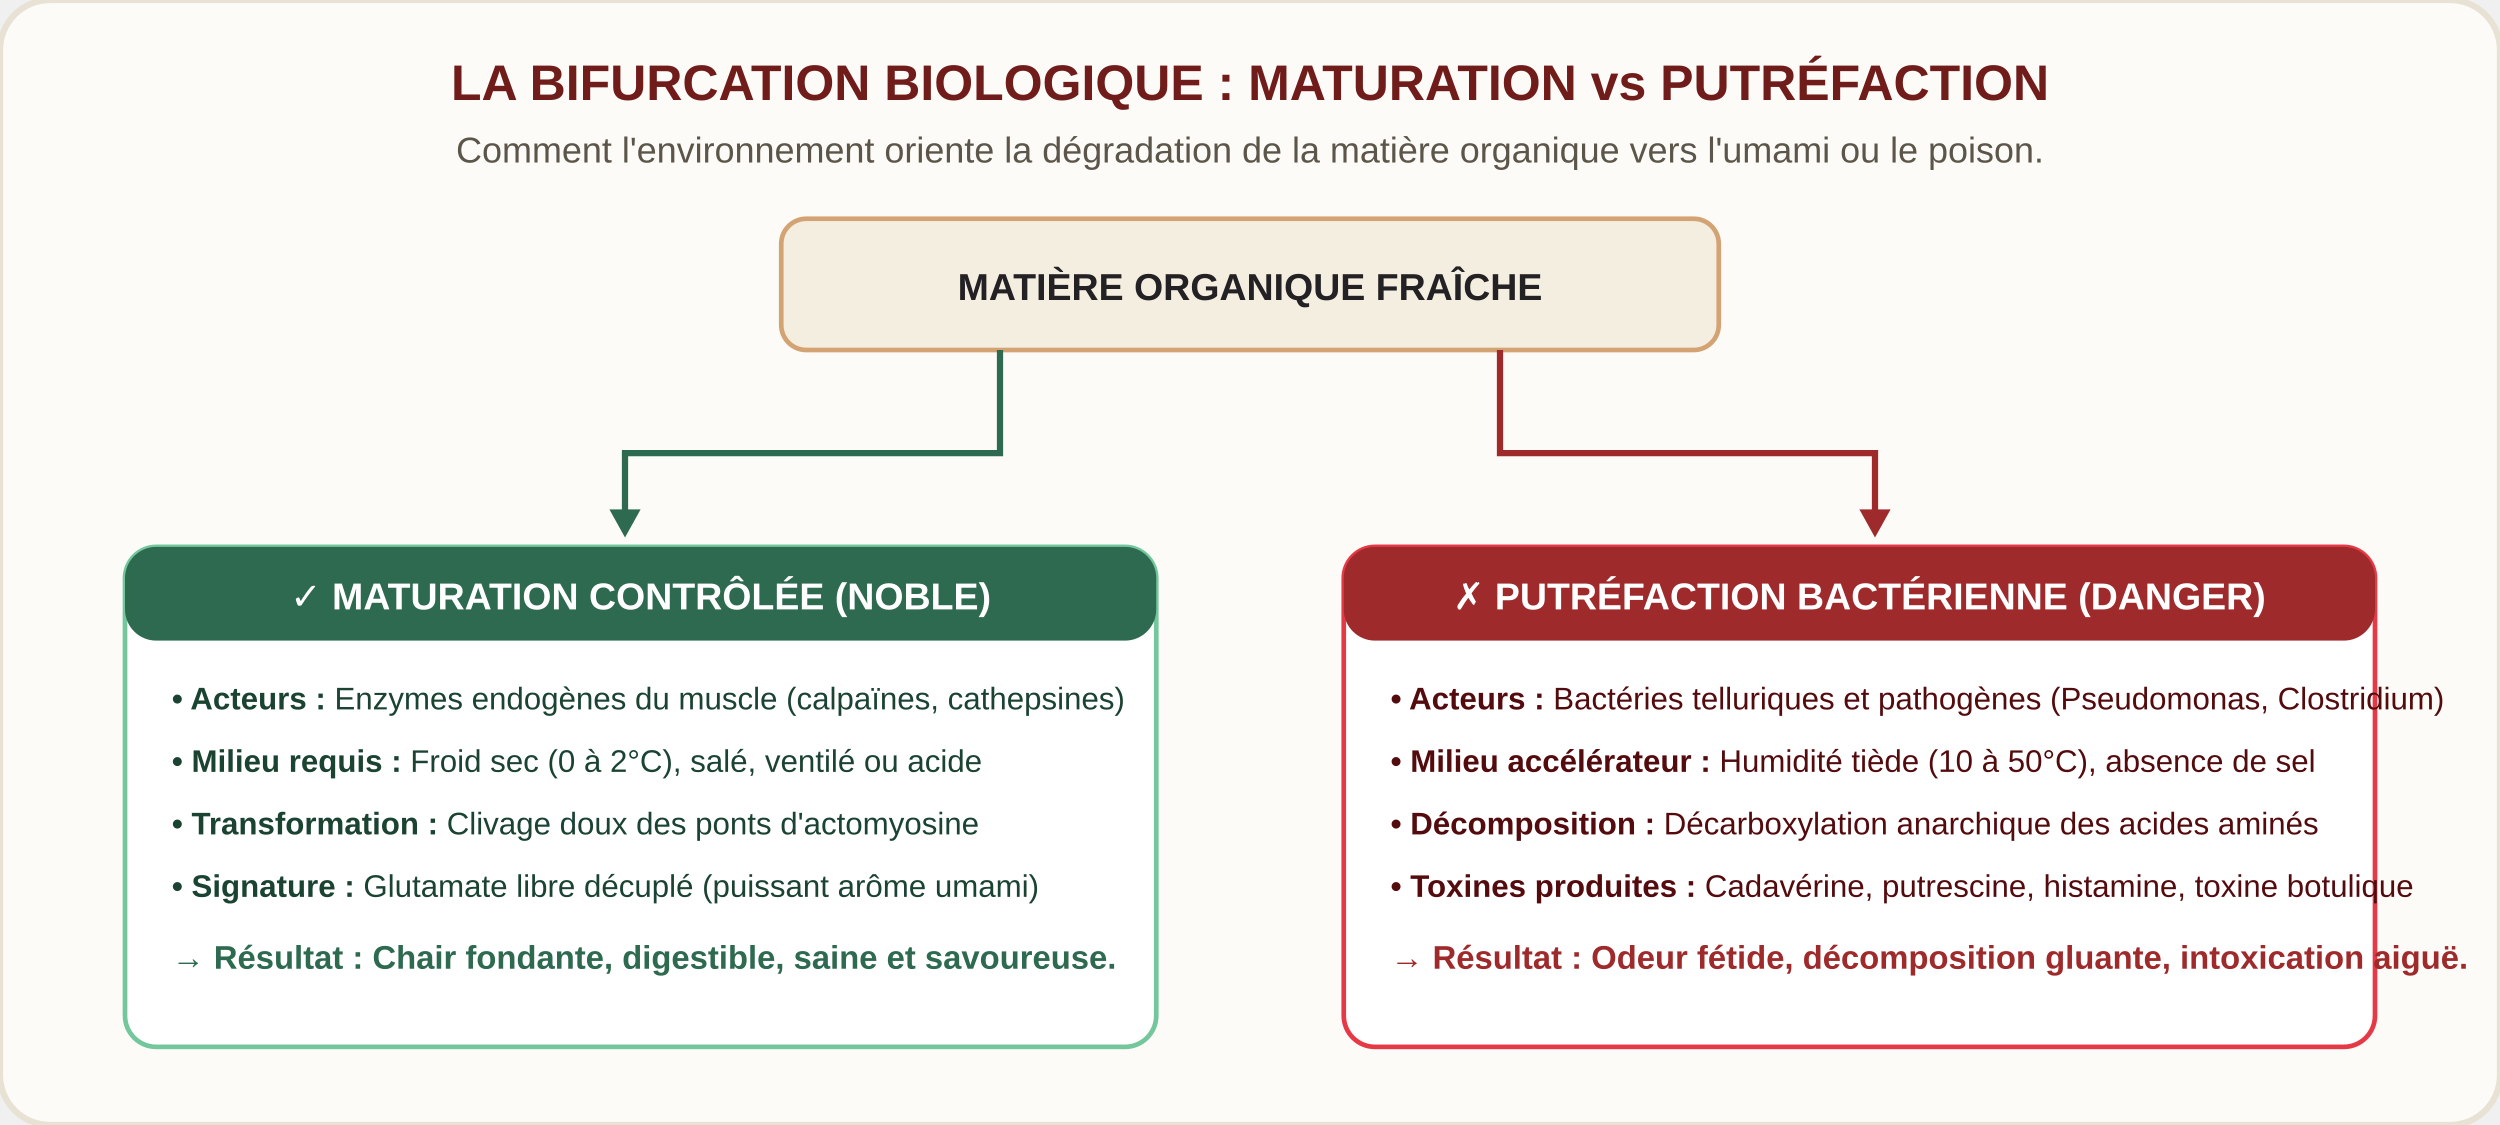
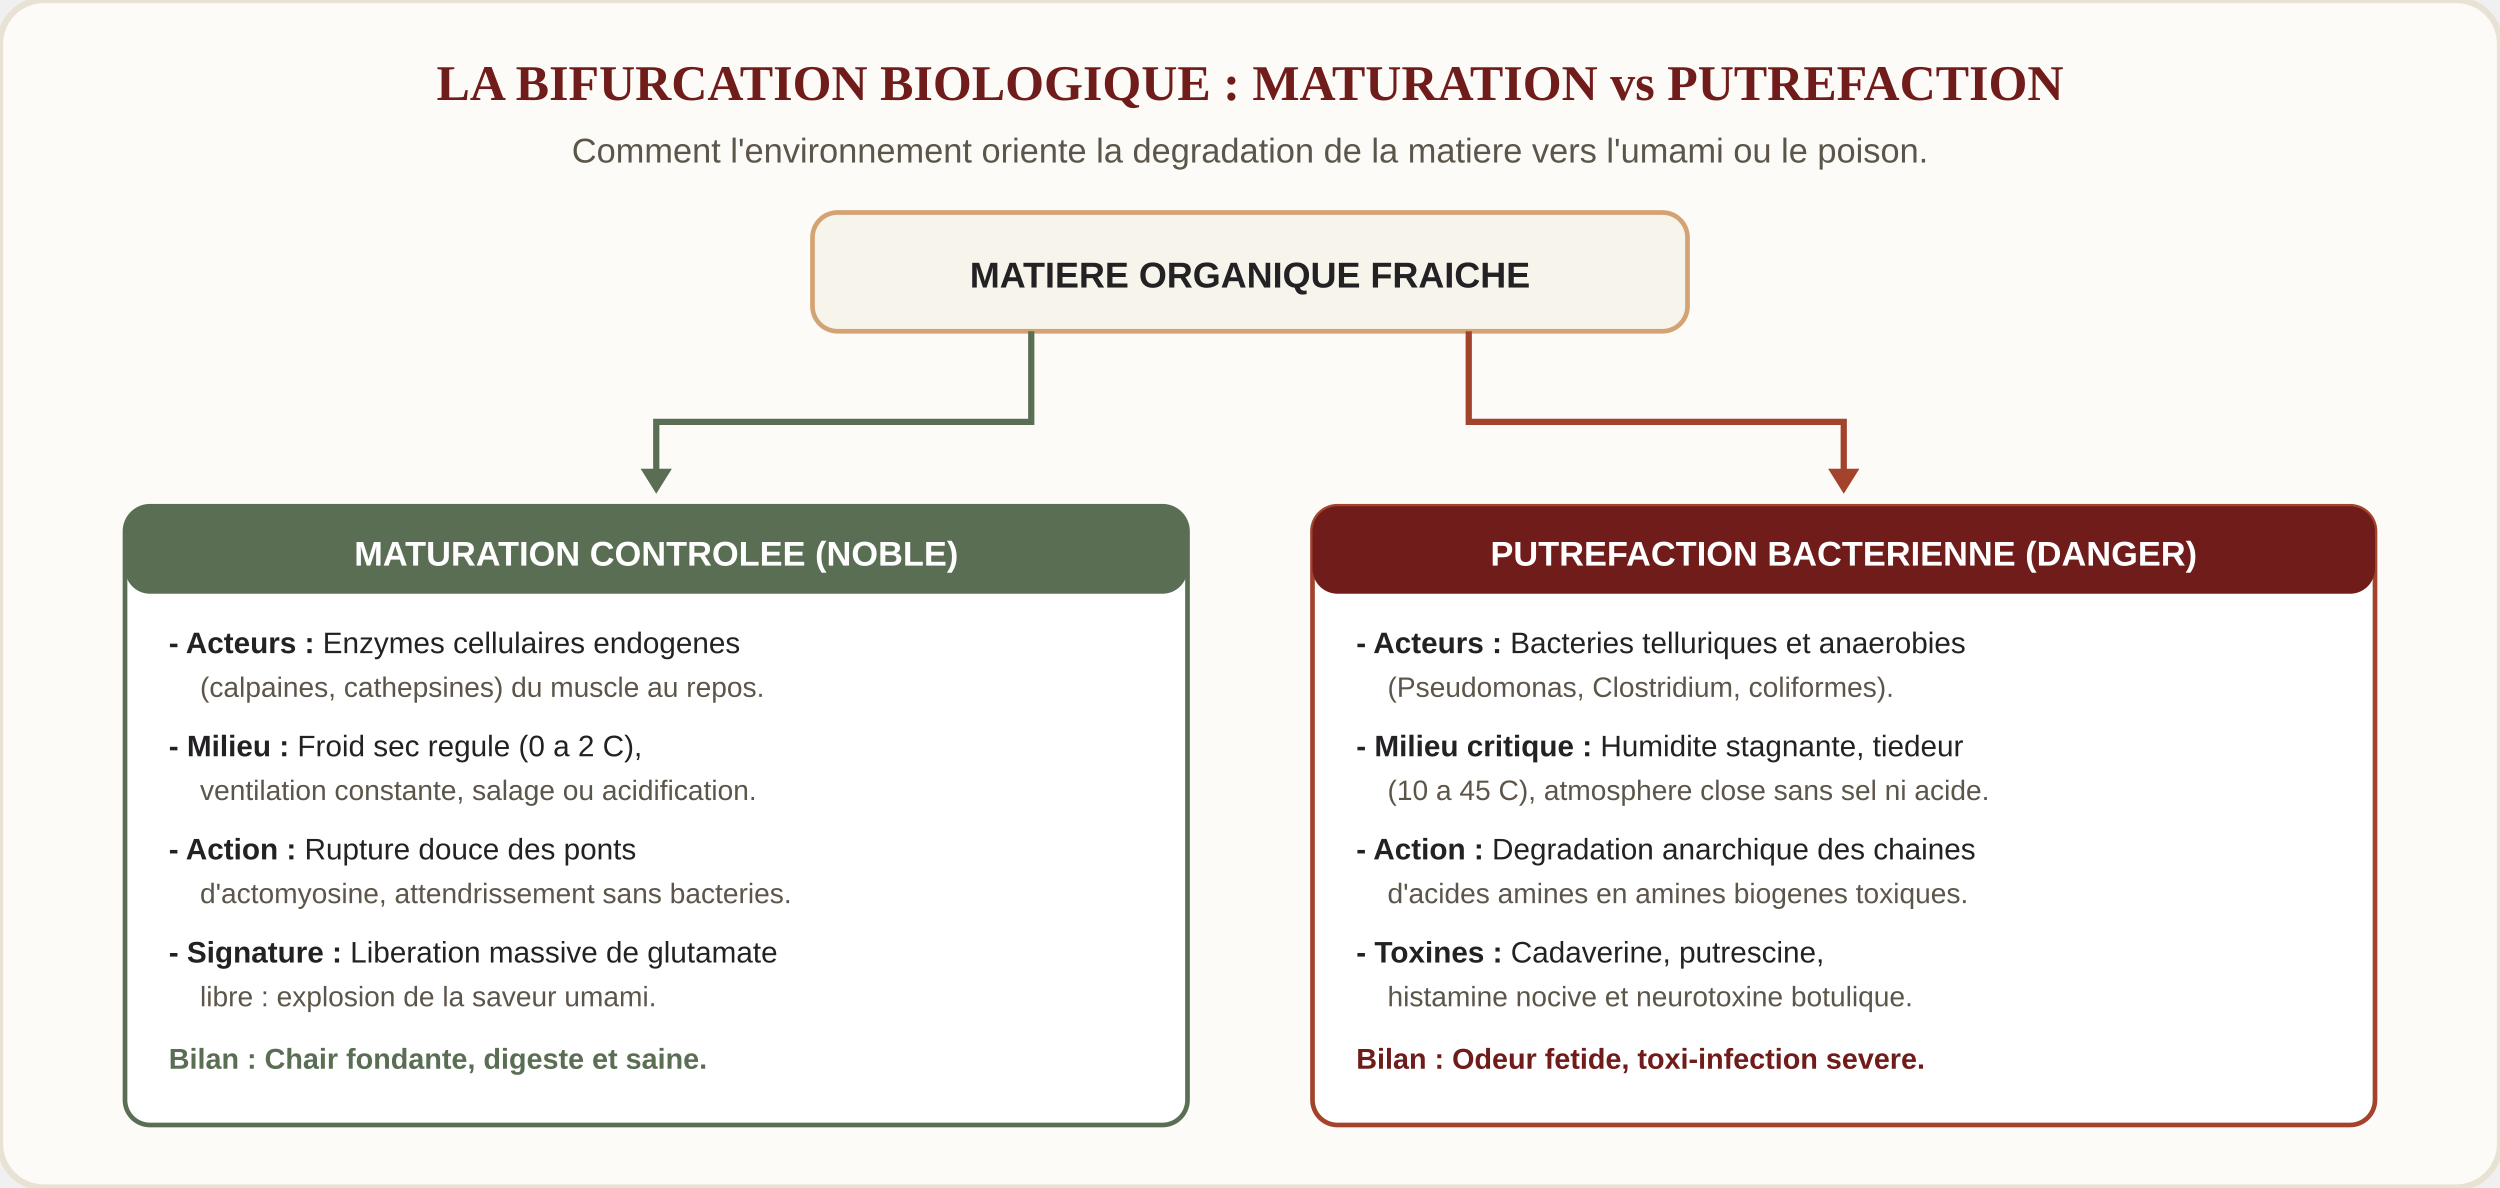
- <svg xmlns="http://www.w3.org/2000/svg" viewBox="0 0 800 360" width="100%" height="100%">
-   <rect width="800" height="360" rx="16" fill="#fcfbf7" stroke="#e8e2d5" stroke-width="2" />
-   <text x="400" y="32" font-family="Liberation Sans, Arial, sans-serif" font-size="16" font-weight="bold" fill="#701c1a" text-anchor="middle">LA BIFURCATION BIOLOGIQUE : MATURATION vs PUTRÉFACTION</text>
-   <text x="400" y="52" font-family="Liberation Sans, Arial, sans-serif" font-size="11.5" fill="#5c5549" text-anchor="middle">Comment l'environnement oriente la dégradation de la matière organique vers l'umami ou le poison.</text>
-   <rect x="250" y="70" width="300" height="42" rx="8" fill="#f4eee1" stroke="#d4a373" stroke-width="1.5" />
-   <text x="400" y="96" font-family="Liberation Sans, Arial, sans-serif" font-size="12" font-weight="bold" fill="#242124" text-anchor="middle">MATIÈRE ORGANIQUE FRAÎCHE</text>
-   <path d="M 320 112 L 320 145 L 200 145 L 200 165" fill="none" stroke="#2d6a4f" stroke-width="2" />
-   <polygon points="200,172 195,163 205,163" fill="#2d6a4f" />
-   <path d="M 480 112 L 480 145 L 600 145 L 600 165" fill="none" stroke="#9e2a2b" stroke-width="2" />
-   <polygon points="600,172 595,163 605,163" fill="#9e2a2b" />
-   <g transform="translate(40, 175)">
-     <rect width="330" height="160" rx="10" fill="#ffffff" stroke="#74c69d" stroke-width="1.5" />
-     <rect x="0" y="0" width="330" height="30" rx="10" fill="#2d6a4f" />
-     <text x="165" y="20" font-family="Liberation Sans, Arial, sans-serif" font-size="12" font-weight="bold" fill="#ffffff" text-anchor="middle">✓ MATURATION CONTRÔLÉE (NOBLE)</text>
-     <text x="15" y="52" font-family="Liberation Sans, Arial, sans-serif" font-size="10" fill="#1b4332">
-       <tspan font-weight="bold">• Acteurs :</tspan> Enzymes endogènes du muscle (calpaïnes, cathepsines)</text>
-     <text x="15" y="72" font-family="Liberation Sans, Arial, sans-serif" font-size="10" fill="#1b4332">
-       <tspan font-weight="bold">• Milieu requis :</tspan> Froid sec (0 à 2°C), salé, ventilé ou acide</text>
-     <text x="15" y="92" font-family="Liberation Sans, Arial, sans-serif" font-size="10" fill="#1b4332">
-       <tspan font-weight="bold">• Transformation :</tspan> Clivage doux des ponts d'actomyosine</text>
-     <text x="15" y="112" font-family="Liberation Sans, Arial, sans-serif" font-size="10" fill="#1b4332">
-       <tspan font-weight="bold">• Signature :</tspan> Glutamate libre décuplé (puissant arôme umami)</text>
-     <text x="15" y="135" font-family="Liberation Sans, Arial, sans-serif" font-size="10.5" font-weight="bold" fill="#2d6a4f">→ Résultat : Chair fondante, digestible, saine et savoureuse.</text>
+ <svg xmlns="http://www.w3.org/2000/svg" viewBox="0 0 800 380" width="100%" height="100%">
+   <rect width="800" height="380" rx="14" fill="#fcfbf7" stroke="#e8e2d5" stroke-width="2" />
+   <text x="400" y="32" font-family="Liberation Serif, Georgia, serif" font-size="16" font-weight="bold" fill="#701c1a" text-anchor="middle">LA BIFURCATION BIOLOGIQUE : MATURATION vs PUTREFACTION</text>
+   <text x="400" y="52" font-family="Liberation Sans, Arial, sans-serif" font-size="11" fill="#5c5549" text-anchor="middle">Comment l'environnement oriente la degradation de la matiere vers l'umami ou le poison.</text>
+   <rect x="260" y="68" width="280" height="38" rx="8" fill="#f7f4eb" stroke="#d4a373" stroke-width="1.5" />
+   <text x="400" y="92" font-family="Liberation Sans, Arial, sans-serif" font-size="11.5" font-weight="bold" fill="#242124" text-anchor="middle">MATIERE ORGANIQUE FRAICHE</text>
+   <path d="M 330 106 L 330 135 L 210 135 L 210 152" fill="none" stroke="#5a6e54" stroke-width="2" />
+   <polygon points="210,158 205,150 215,150" fill="#5a6e54" />
+   <path d="M 470 106 L 470 135 L 590 135 L 590 152" fill="none" stroke="#a3432b" stroke-width="2" />
+   <polygon points="590,158 585,150 595,150" fill="#a3432b" />
+   <g transform="translate(40, 162)">
+     <rect width="340" height="198" rx="8" fill="#ffffff" stroke="#5a6e54" stroke-width="1.5" />
+     <rect x="0" y="0" width="340" height="28" rx="8" fill="#5a6e54" />
+     <text x="170" y="19" font-family="Liberation Sans, Arial, sans-serif" font-size="11" font-weight="bold" fill="#ffffff" text-anchor="middle">MATURATION CONTROLEE (NOBLE)</text>
+     <text x="14" y="47" font-family="Liberation Sans, Arial, sans-serif" font-size="9.5" fill="#242124">
+       <tspan font-weight="bold">- Acteurs :</tspan> Enzymes cellulaires endogenes</text>
+     <text x="24" y="61" font-family="Liberation Sans, Arial, sans-serif" font-size="9" fill="#5c5549">(calpaines, cathepsines) du muscle au repos.</text>
+     <text x="14" y="80" font-family="Liberation Sans, Arial, sans-serif" font-size="9.5" fill="#242124">
+       <tspan font-weight="bold">- Milieu :</tspan> Froid sec regule (0 a 2 C),</text>
+     <text x="24" y="94" font-family="Liberation Sans, Arial, sans-serif" font-size="9" fill="#5c5549">ventilation constante, salage ou acidification.</text>
+     <text x="14" y="113" font-family="Liberation Sans, Arial, sans-serif" font-size="9.5" fill="#242124">
+       <tspan font-weight="bold">- Action :</tspan> Rupture douce des ponts</text>
+     <text x="24" y="127" font-family="Liberation Sans, Arial, sans-serif" font-size="9" fill="#5c5549">d'actomyosine, attendrissement sans bacteries.</text>
+     <text x="14" y="146" font-family="Liberation Sans, Arial, sans-serif" font-size="9.5" fill="#242124">
+       <tspan font-weight="bold">- Signature :</tspan> Liberation massive de glutamate</text>
+     <text x="24" y="160" font-family="Liberation Sans, Arial, sans-serif" font-size="9" fill="#5c5549">libre : explosion de la saveur umami.</text>
+     <text x="14" y="180" font-family="Liberation Sans, Arial, sans-serif" font-size="9.2" font-weight="bold" fill="#5a6e54">Bilan : Chair fondante, digeste et saine.</text>
  </g>
-   <g transform="translate(430, 175)">
-     <rect width="330" height="160" rx="10" fill="#ffffff" stroke="#e63946" stroke-width="1.5" />
-     <rect x="0" y="0" width="330" height="30" rx="10" fill="#9e2a2b" />
-     <text x="165" y="20" font-family="Liberation Sans, Arial, sans-serif" font-size="12" font-weight="bold" fill="#ffffff" text-anchor="middle">✗ PUTRÉFACTION BACTÉRIENNE (DANGER)</text>
-     <text x="15" y="52" font-family="Liberation Sans, Arial, sans-serif" font-size="10" fill="#540b0e">
-       <tspan font-weight="bold">• Acteurs :</tspan> Bactéries telluriques et pathogènes (Pseudomonas, Clostridium)</text>
-     <text x="15" y="72" font-family="Liberation Sans, Arial, sans-serif" font-size="10" fill="#540b0e">
-       <tspan font-weight="bold">• Milieu accélérateur :</tspan> Humidité tiède (10 à 50°C), absence de sel</text>
-     <text x="15" y="92" font-family="Liberation Sans, Arial, sans-serif" font-size="10" fill="#540b0e">
-       <tspan font-weight="bold">• Décomposition :</tspan> Décarboxylation anarchique des acides aminés</text>
-     <text x="15" y="112" font-family="Liberation Sans, Arial, sans-serif" font-size="10" fill="#540b0e">
-       <tspan font-weight="bold">• Toxines produites :</tspan> Cadavérine, putrescine, histamine, toxine botulique</text>
-     <text x="15" y="135" font-family="Liberation Sans, Arial, sans-serif" font-size="10.5" font-weight="bold" fill="#9e2a2b">→ Résultat : Odeur fétide, décomposition gluante, intoxication aiguë.</text>
+   <g transform="translate(420, 162)">
+     <rect width="340" height="198" rx="8" fill="#ffffff" stroke="#a3432b" stroke-width="1.5" />
+     <rect x="0" y="0" width="340" height="28" rx="8" fill="#701c1a" />
+     <text x="170" y="19" font-family="Liberation Sans, Arial, sans-serif" font-size="11" font-weight="bold" fill="#ffffff" text-anchor="middle">PUTREFACTION BACTERIENNE (DANGER)</text>
+     <text x="14" y="47" font-family="Liberation Sans, Arial, sans-serif" font-size="9.5" fill="#242124">
+       <tspan font-weight="bold">- Acteurs :</tspan> Bacteries telluriques et anaerobies</text>
+     <text x="24" y="61" font-family="Liberation Sans, Arial, sans-serif" font-size="9" fill="#5c5549">(Pseudomonas, Clostridium, coliformes).</text>
+     <text x="14" y="80" font-family="Liberation Sans, Arial, sans-serif" font-size="9.5" fill="#242124">
+       <tspan font-weight="bold">- Milieu critique :</tspan> Humidite stagnante, tiedeur</text>
+     <text x="24" y="94" font-family="Liberation Sans, Arial, sans-serif" font-size="9" fill="#5c5549">(10 a 45 C), atmosphere close sans sel ni acide.</text>
+     <text x="14" y="113" font-family="Liberation Sans, Arial, sans-serif" font-size="9.5" fill="#242124">
+       <tspan font-weight="bold">- Action :</tspan> Degradation anarchique des chaines</text>
+     <text x="24" y="127" font-family="Liberation Sans, Arial, sans-serif" font-size="9" fill="#5c5549">d'acides amines en amines biogenes toxiques.</text>
+     <text x="14" y="146" font-family="Liberation Sans, Arial, sans-serif" font-size="9.5" fill="#242124">
+       <tspan font-weight="bold">- Toxines :</tspan> Cadaverine, putrescine,</text>
+     <text x="24" y="160" font-family="Liberation Sans, Arial, sans-serif" font-size="9" fill="#5c5549">histamine nocive et neurotoxine botulique.</text>
+     <text x="14" y="180" font-family="Liberation Sans, Arial, sans-serif" font-size="9.2" font-weight="bold" fill="#701c1a">Bilan : Odeur fetide, toxi-infection severe.</text>
  </g>
</svg>
